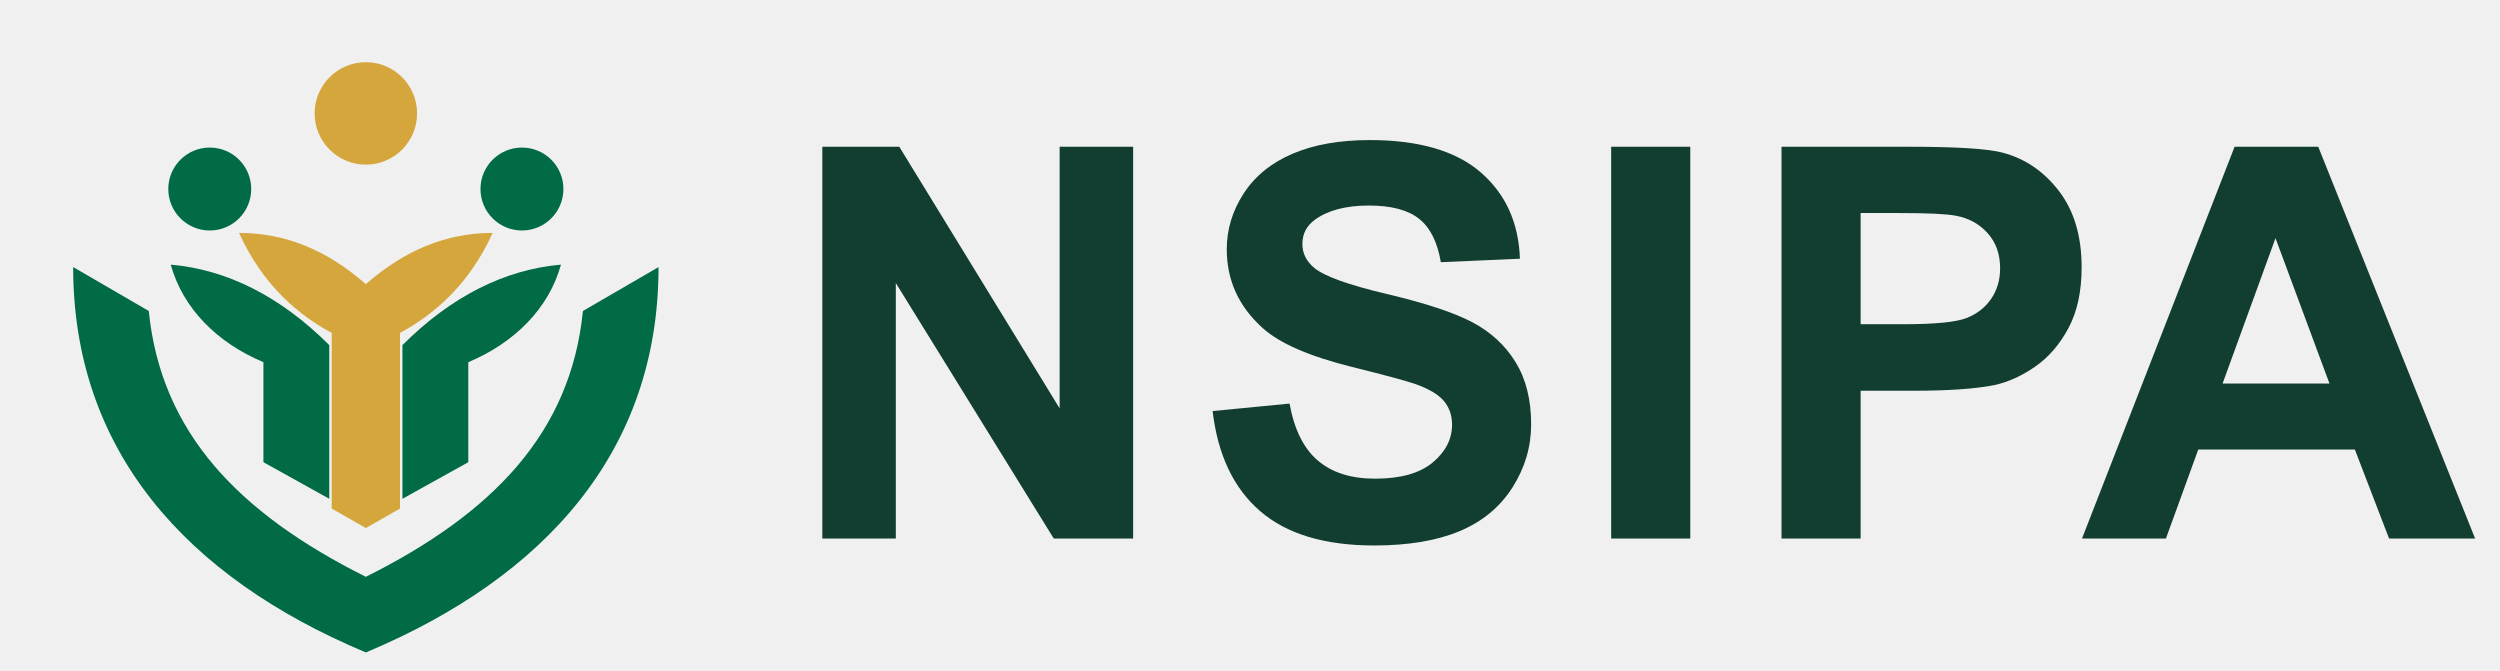
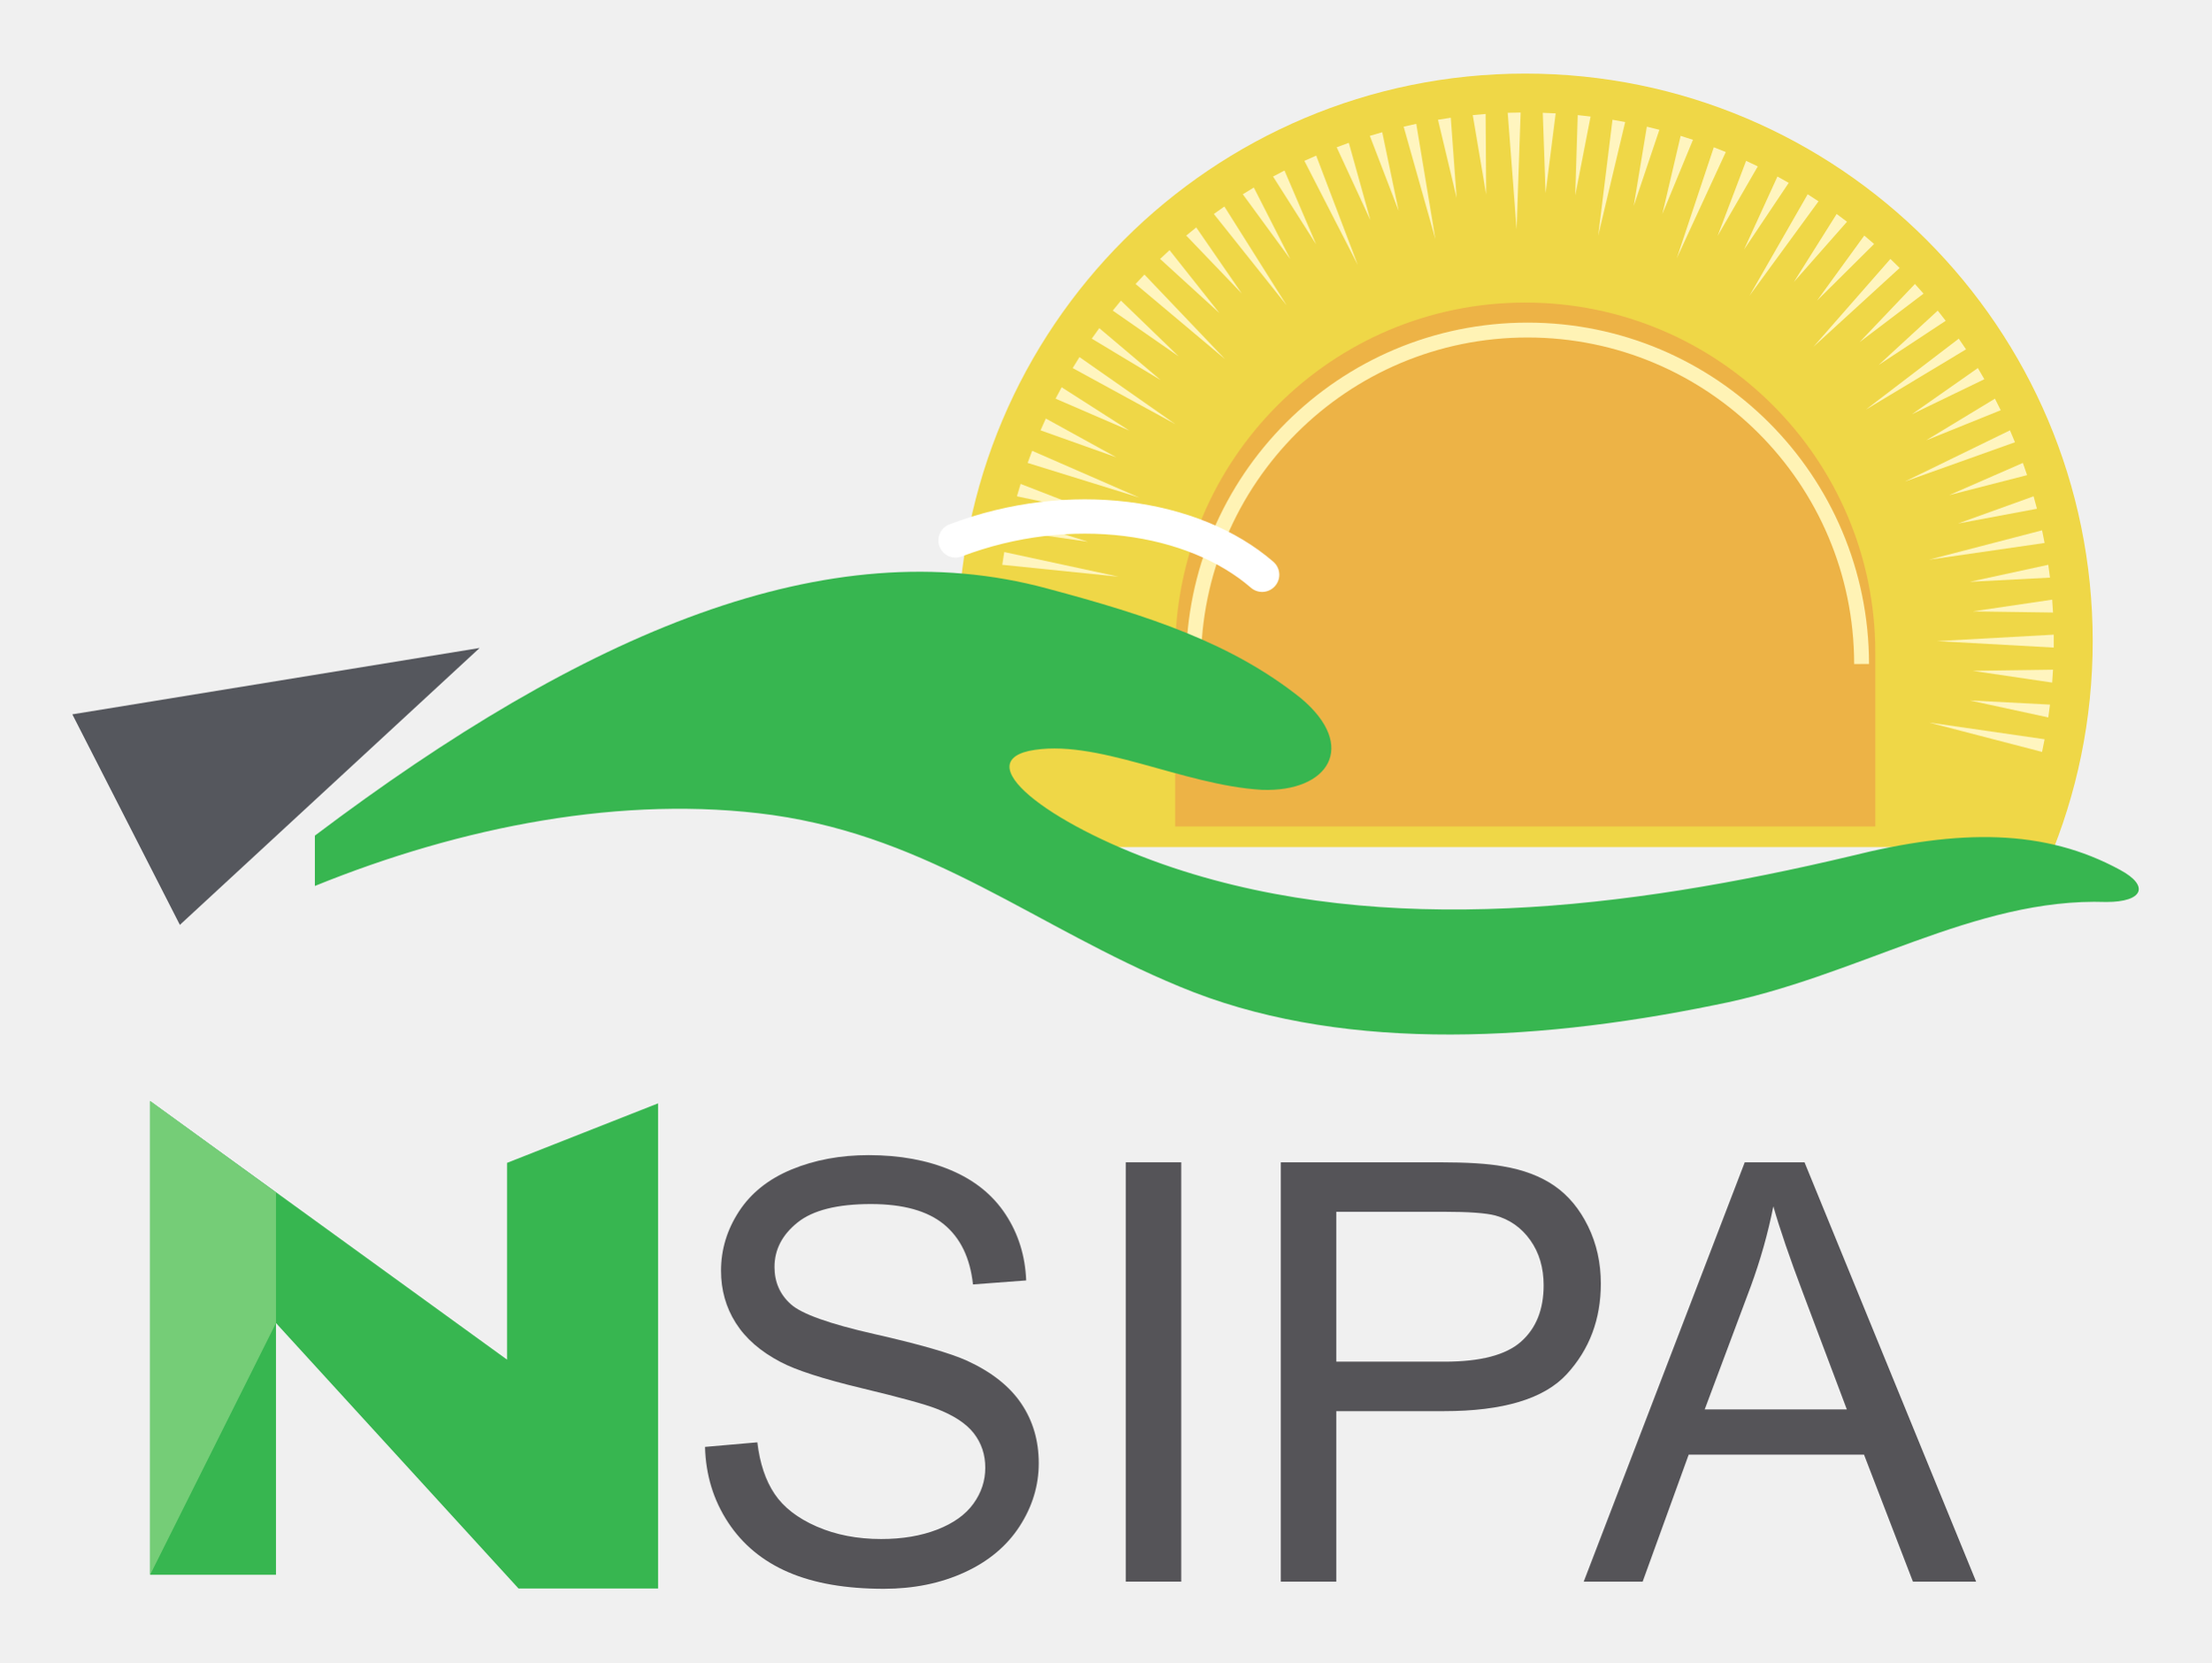
- <svg xmlns="http://www.w3.org/2000/svg" viewBox="0 0 410 110" width="410" height="110">
-   <g transform="translate(0 -1) scale(.4)">
-     <g id="Shared-Progress-Emblem">
-       <path style="fill:#006B45;" d="M30,112c0,75,46,127,120,158c74-31,120-83,120-158l-31,18c-5,50-37,83-89,109c-52-26-84-59-89-109    L30,112z" />
-       <circle style="fill:#D5A63C;" cx="150" cy="49" r="21" />
-       <circle style="fill:#006B45;" cx="86" cy="80" r="17" />
-       <circle style="fill:#006B45;" cx="214" cy="80" r="17" />
-       <path style="fill:#006B45;" d="M70,111c23,2,45,13,65,33v63l-27-15v-41C89,143,75,129,70,111z" />
-       <path style="fill:#006B45;" d="M230,111c-23,2-45,13-65,33v63l27-15v-41C211,143,225,129,230,111z" />
-       <path style="fill:#D5A63C;" d="M98,98c19,0,36,7,52,21c16-14,33-21,52-21c-10,22-25,34-38,41v72l-14,8l-14-8v-72    C123,132,108,120,98,98z" />
+ <svg xmlns="http://www.w3.org/2000/svg" xmlns:xlink="http://www.w3.org/1999/xlink" version="1.1" id="Layer_1" x="0px" y="0px" viewBox="20.034 24.234 579.813 435.211" style="enable-background:new 40 5 624 492;" xml:space="preserve" width="580" height="436" role="img" aria-label="NSIPA">
+   <g>
+     <defs>
+       <rect id="SVGID_1_" x="264" y="30" width="324" height="216" />
+     </defs>
+     <clipPath id="SVGID_00000139255195178566016130000006689478439323106750_">
+       <use xlink:href="#SVGID_1_" style="overflow:visible;" />
+     </clipPath>
+     <g id="Sunrise" style="clip-path:url(#SVGID_00000139255195178566016130000006689478439323106750_);">
+       <circle style="fill:#EFD747;" cx="420" cy="192" r="148.8" />
+       <path style="fill:#FFF5BF;" d="M283.812,217.734l-0.588-3.336l20.964-1.974L283.812,217.734z" />
+       <path style="fill:#FFF5BF;" d="M282.402,208.65l-0.366-3.366l21.054-0.582L282.402,208.65z" />
+       <path style="fill:#FFF5BF;" d="M281.604,199.494l-0.144-3.384l30.636,0.414L281.604,199.494z" />
+       <path style="fill:#FFF5BF;" d="M281.412,190.308l0.084-3.384l20.94,2.202L281.412,190.308z" />
+       <path style="fill:#FFF5BF;" d="M281.826,181.128l0.306-3.378l20.754,3.594L281.826,181.128z" />
+       <path style="fill:#FFF5BF;" d="M282.852,171.99l0.528-3.342l29.952,6.456L282.852,171.99z" />
+       <path style="fill:#FFF5BF;" d="M284.478,162.948l0.75-3.306l20.094,6.306L284.478,162.948z" />
+       <path style="fill:#FFF5BF;" d="M286.704,154.032l0.966-3.246l19.632,7.62L286.704,154.032z" />
+       <path style="fill:#FFF5BF;" d="M289.512,145.278l1.182-3.174l28.08,12.252L289.512,145.278z" />
+       <path style="fill:#FFF5BF;" d="M292.896,136.734l1.386-3.09l18.45,10.152L292.896,136.734z" />
+       <path style="fill:#FFF5BF;" d="M296.838,128.43l1.59-2.988l17.736,11.346L296.838,128.43z" />
+       <path style="fill:#FFF5BF;" d="M301.32,120.408l1.788-2.88l25.104,17.562L301.32,120.408z" />
+       <path style="fill:#FFF5BF;" d="M306.324,112.698l1.974-2.754l16.08,13.596L306.324,112.698z" />
+       <path style="fill:#FFF5BF;" d="M311.832,105.342l2.148-2.616l15.144,14.628L311.832,105.342z" />
+       <path style="fill:#FFF5BF;" d="M317.814,98.364l2.316-2.472l21.144,22.176L317.814,98.364z" />
+       <path style="fill:#FFF5BF;" d="M324.246,91.794l2.472-2.304l13.08,16.5L324.246,91.794z" />
+       <path style="fill:#FFF5BF;" d="M331.098,85.668l2.622-2.136l11.952,17.334L331.098,85.668z" />
+       <path style="fill:#FFF5BF;" d="M338.34,80.01l2.76-1.962l16.338,25.92L338.34,80.01z" />
+       <path style="fill:#FFF5BF;" d="M345.936,74.844l2.886-1.77l9.558,18.762L345.936,74.844z" />
+       <path style="fill:#FFF5BF;" d="M353.868,70.194l2.994-1.578l8.292,19.356L353.868,70.194z" />
+       <path style="fill:#FFF5BF;" d="M362.082,66.078l3.096-1.374l10.896,28.632L362.082,66.078z" />
+       <path style="fill:#FFF5BF;" d="M370.554,62.52l3.18-1.17l5.658,20.286L370.554,62.52z" />
+       <path style="fill:#FFF5BF;" d="M379.248,59.526l3.246-0.954l4.302,20.61L379.248,59.526z" />
+       <path style="fill:#FFF5BF;" d="M388.116,57.12l3.306-0.744l5.016,30.222L388.116,57.12z" />
+       <path style="fill:#FFF5BF;" d="M397.122,55.302l3.348-0.522l1.536,21.006L397.122,55.302z" />
+       <path style="fill:#FFF5BF;" d="M406.236,54.084l3.372-0.294l0.144,21.06L406.236,54.084z" />
+       <path style="fill:#FFF5BF;" d="M415.404,53.478l3.384-0.072l-1.05,30.618L415.404,53.478z" />
+       <path style="fill:#FFF5BF;" d="M424.596,53.478l3.384,0.15l-2.646,20.892L424.596,53.478z" />
+       <path style="fill:#FFF5BF;" d="M433.764,54.084l3.366,0.378l-4.02,20.67L433.764,54.084z" />
+       <path style="fill:#FFF5BF;" d="M442.878,55.302l3.33,0.6l-7.08,29.802L442.878,55.302z" />
+       <path style="fill:#FFF5BF;" d="M451.884,57.12l3.288,0.816l-6.72,19.956L451.884,57.12z" />
+       <path style="fill:#FFF5BF;" d="M460.752,59.526l3.228,1.038l-8.028,19.464L460.752,59.526z" />
+       <path style="fill:#FFF5BF;" d="M469.446,62.52l3.144,1.248l-12.834,27.816L469.446,62.52z" />
+       <path style="fill:#FFF5BF;" d="M477.918,66.078l3.06,1.458L470.442,85.77L477.918,66.078z" />
+       <path style="fill:#FFF5BF;" d="M486.132,70.194l2.958,1.656l-11.718,17.496L486.132,70.194z" />
+       <path style="fill:#FFF5BF;" d="M494.064,74.844l2.838,1.848l-18.078,24.732L494.064,74.844z" />
+       <path style="fill:#FFF5BF;" d="M501.66,80.01l2.712,2.034l-13.926,15.792L501.66,80.01z" />
+       <path style="fill:#FFF5BF;" d="M508.902,85.668l2.574,2.208l-14.946,14.832L508.902,85.668z" />
+       <path style="fill:#FFF5BF;" d="M515.754,91.794l2.424,2.37l-22.614,20.67L515.754,91.794z" />
+       <path style="fill:#FFF5BF;" d="M522.186,98.364l2.256,2.526l-16.776,12.726L522.186,98.364z" />
+       <path style="fill:#FFF5BF;" d="M528.168,105.342l2.082,2.67l-17.58,11.586L528.168,105.342z" />
+       <path style="fill:#FFF5BF;" d="M533.676,112.698l1.902,2.802l-26.256,15.792L533.676,112.698z" />
+       <path style="fill:#FFF5BF;" d="M538.68,120.408l1.71,2.922l-18.96,9.162L538.68,120.408z" />
+       <path style="fill:#FFF5BF;" d="M543.162,128.43l1.518,3.03l-19.53,7.884L543.162,128.43z" />
+       <path style="fill:#FFF5BF;" d="M547.104,136.734l1.314,3.12l-28.854,10.296L547.104,136.734z" />
+       <path style="fill:#FFF5BF;" d="M550.488,145.278l1.104,3.204l-20.4,5.232L550.488,145.278z" />
+       <path style="fill:#FFF5BF;" d="M553.296,154.032l0.888,3.264l-20.7,3.87L553.296,154.032z" />
+       <path style="fill:#FFF5BF;" d="M555.522,162.948l0.666,3.318l-30.318,4.386L555.522,162.948z" />
+       <path style="fill:#FFF5BF;" d="M557.148,171.99l0.45,3.36l-21.03,1.098L557.148,171.99z" />
+       <path style="fill:#FFF5BF;" d="M558.174,181.128l0.222,3.378l-21.054-0.3L558.174,181.128z" />
+       <path style="fill:#FFF5BF;" d="M558.588,190.308v3.384L528,192L558.588,190.308z" />
+       <path style="fill:#FFF5BF;" d="M558.396,199.494l-0.222,3.378l-20.832-3.078L558.396,199.494z" />
+       <path style="fill:#FFF5BF;" d="M557.598,208.65l-0.45,3.36l-20.58-4.458L557.598,208.65z" />
+       <path style="fill:#FFF5BF;" d="M556.188,217.734l-0.666,3.318l-29.652-7.704L556.188,217.734z" />
+       <path style="fill:#EDB346;" d="M328.2,195c0.02-50.7,41.136-91.784,91.835-91.765c50.672,0.02,91.745,41.092,91.765,91.765v45.6    H328.2V195z" />
+       <path style="fill:none;stroke:#FFF3B5;stroke-width:3.9;stroke-miterlimit:24;" d="M333,198    c0.023-48.38,39.262-87.581,87.642-87.558c48.348,0.023,87.535,39.211,87.558,87.558" />
    </g>
  </g>
-   <g style="enable-background:new    ;" transform="translate(-149 -34) scale(.88)">
-     <path style="fill:#123E31;" d="M322.57,139V65.986h14.344l29.883,48.759V65.986h13.696V139h-14.792l-29.435-47.613V139H322.57z" />
-     <path style="fill:#123E31;" d="M395.305,115.243l14.344-1.395c0.863,4.814,2.615,8.351,5.254,10.608   c2.64,2.259,6.201,3.387,10.683,3.387c4.748,0,8.325-1.004,10.732-3.014c2.407-2.008,3.611-4.357,3.611-7.047   c0-1.726-0.507-3.195-1.52-4.408c-1.013-1.211-2.781-2.266-5.304-3.162c-1.728-0.598-5.661-1.66-11.804-3.188   c-7.903-1.959-13.447-4.365-16.635-7.222c-4.482-4.017-6.724-8.915-6.724-14.692c0-3.718,1.054-7.197,3.163-10.434   c2.108-3.238,5.146-5.703,9.114-7.396c3.967-1.693,8.757-2.54,14.369-2.54c9.164,0,16.062,2.01,20.693,6.026   c4.633,4.018,7.064,9.381,7.297,16.087l-14.742,0.647c-0.631-3.752-1.984-6.449-4.059-8.094c-2.076-1.643-5.189-2.465-9.339-2.465   c-4.283,0-7.637,0.88-10.061,2.64c-1.561,1.129-2.341,2.64-2.341,4.532c0,1.727,0.73,3.205,2.191,4.433   c1.859,1.562,6.375,3.188,13.547,4.881s12.477,3.445,15.912,5.255c3.438,1.81,6.127,4.283,8.068,7.42   c1.943,3.139,2.914,7.016,2.914,11.63c0,4.184-1.162,8.102-3.486,11.754c-2.324,3.653-5.611,6.367-9.861,8.144   c-4.25,1.775-9.547,2.664-15.888,2.664c-9.231,0-16.32-2.133-21.267-6.4C399.222,129.629,396.267,123.411,395.305,115.243z" />
-     <path style="fill:#123E31;" d="M469.583,139V65.986h14.742V139H469.583z" />
-     <path style="fill:#123E31;" d="M501.328,139V65.986h23.657c8.965,0,14.808,0.366,17.531,1.096   c4.184,1.096,7.687,3.479,10.509,7.146c2.822,3.67,4.233,8.41,4.233,14.22c0,4.482-0.813,8.251-2.44,11.306   c-1.627,3.056-3.694,5.453-6.201,7.197c-2.507,1.742-5.055,2.896-7.645,3.461c-3.52,0.697-8.616,1.046-15.29,1.046h-9.612V139   H501.328z M516.07,78.338v20.719h8.068c5.811,0,9.695-0.381,11.654-1.146c1.959-0.764,3.494-1.959,4.607-3.586   c1.111-1.626,1.668-3.519,1.668-5.678c0-2.656-0.781-4.848-2.341-6.574c-1.562-1.726-3.536-2.806-5.927-3.237   c-1.76-0.331-5.297-0.498-10.608-0.498H516.07z" />
-     <path style="fill:#123E31;" d="M630.591,139h-16.037l-6.375-16.585h-29.186L572.967,139h-15.639l28.438-73.014h15.589L630.591,139z    M603.447,110.113L593.387,83.02l-9.861,27.094H603.447z" />
+   <g id="Emblem">
+     <path style="fill:#55575D;" d="M39,211.2l106.8-17.4l-78.6,72.6L39,211.2z" />
+     <path style="fill:#37B650;" d="M102.6,243c70.8-53.4,134.4-80.4,192-64.8c27,7.2,48.6,14.4,66.6,28.8c15,12.6,7.2,24.6-10.2,24   c-21-1.2-43.8-13.8-61.2-10.2c-15.6,3.6,7.2,20.4,37.8,30.6c55.8,18.6,119.4,10.8,177.6-3c28.8-7.2,51-7.2,70.8,3.6   c7.8,4.2,6,8.4-3.6,8.4c-34.8-1.2-65.4,19.8-102.6,27c-49.8,10.2-100.2,12-140.4-4.8c-37.8-15.6-64.8-39-106.8-45   c-39-5.4-81.6,3-120,18.6L102.6,243z" />
+     <path style="fill:none;stroke:#FFFFFF;stroke-width:9;stroke-linecap:round;stroke-miterlimit:24;" d="M270.6,165.6   c30-11.4,62.4-6.6,80.4,9" />
+   </g>
+   <g id="Wordmark">
+     <path style="fill:#37B650;" d="M59.4,312.6l93.6,67.8v-51.6l39.6-15.6v127.2H156l-63.6-69.6v66h-33V312.6z" />
+     <path style="fill:#75CD77;" d="M59.4,312.6l33,24v34.2l-33,66V312.6z" />
+     <g style="enable-background:new    ;">
+       <path style="fill:#555458;" d="M204.9,403.276l13.725-1.2c0.649,5.501,2.162,10.013,4.538,13.538    c2.374,3.524,6.062,6.375,11.062,8.55c4.999,2.175,10.624,3.263,16.875,3.263c5.55,0,10.45-0.825,14.7-2.476    c4.25-1.649,7.412-3.911,9.488-6.787c2.074-2.875,3.112-6.012,3.112-9.412c0-3.45-1-6.462-3-9.038c-2-2.574-5.3-4.736-9.9-6.487    c-2.951-1.149-9.476-2.937-19.575-5.362c-10.1-2.425-17.175-4.712-21.225-6.862c-5.25-2.75-9.163-6.162-11.738-10.238    c-2.576-4.074-3.862-8.637-3.862-13.688c0-5.55,1.575-10.736,4.725-15.562c3.15-4.824,7.75-8.486,13.8-10.987    c6.049-2.499,12.774-3.75,20.175-3.75c8.149,0,15.338,1.312,21.562,3.938c6.225,2.625,11.012,6.487,14.363,11.588    c3.349,5.1,5.149,10.875,5.4,17.325l-13.95,1.05c-0.75-6.949-3.288-12.199-7.612-15.75c-4.325-3.55-10.713-5.325-19.163-5.325    c-8.801,0-15.213,1.612-19.237,4.838c-4.025,3.225-6.038,7.113-6.038,11.662c0,3.95,1.425,7.2,4.275,9.75    c2.8,2.55,10.112,5.163,21.938,7.838c11.824,2.675,19.937,5.013,24.337,7.012c6.4,2.951,11.125,6.688,14.175,11.213    c3.049,4.525,4.575,9.738,4.575,15.638c0,5.85-1.676,11.362-5.025,16.537c-3.35,5.175-8.163,9.2-14.438,12.075    c-6.275,2.875-13.338,4.312-21.188,4.312c-9.95,0-18.288-1.451-25.012-4.35c-6.726-2.899-12-7.263-15.825-13.088    C207.112,417.215,205.099,410.627,204.9,403.276z" />
+       <path style="fill:#555458;" d="M315.236,438.602v-109.95h14.549v109.95H315.236z" />
+       <path style="fill:#555458;" d="M355.896,438.602v-109.95h41.475c7.3,0,12.875,0.351,16.725,1.05c5.4,0.9,9.926,2.613,13.576,5.138    c3.648,2.525,6.586,6.063,8.812,10.612c2.224,4.551,3.337,9.551,3.337,15c0,9.351-2.976,17.264-8.925,23.738    c-5.951,6.476-16.701,9.712-32.25,9.712h-28.2v44.7H355.896z M370.446,380.927h28.425c9.4,0,16.074-1.75,20.025-5.25    c3.949-3.499,5.925-8.425,5.925-14.775c0-4.6-1.163-8.537-3.487-11.812c-2.325-3.274-5.389-5.438-9.188-6.487    c-2.451-0.649-6.975-0.975-13.575-0.975h-28.125V380.927z" />
+       <path style="fill:#555458;" d="M435.332,438.602l42.226-109.95h15.675l45,109.95h-16.574l-12.826-33.3h-45.975l-12.074,33.3    H435.332z M467.058,393.451h37.274l-11.475-30.449c-3.5-9.25-6.101-16.85-7.8-22.801c-1.4,7.051-3.375,14.051-5.925,21    L467.058,393.451z" />
+     </g>
  </g>
</svg>
